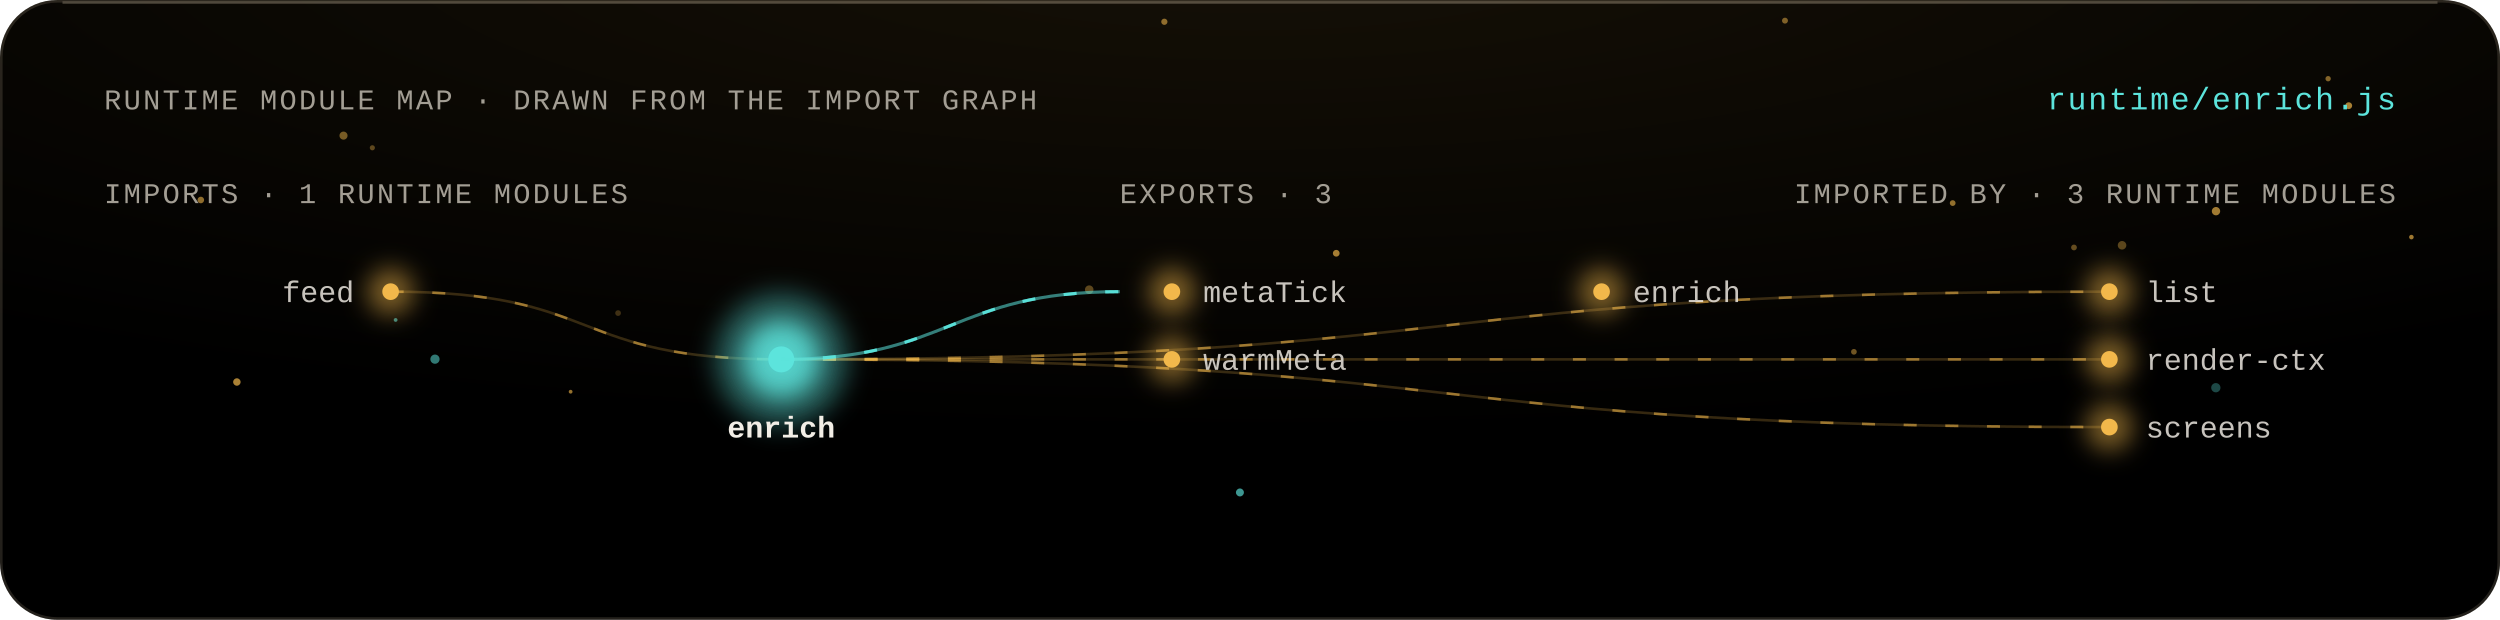
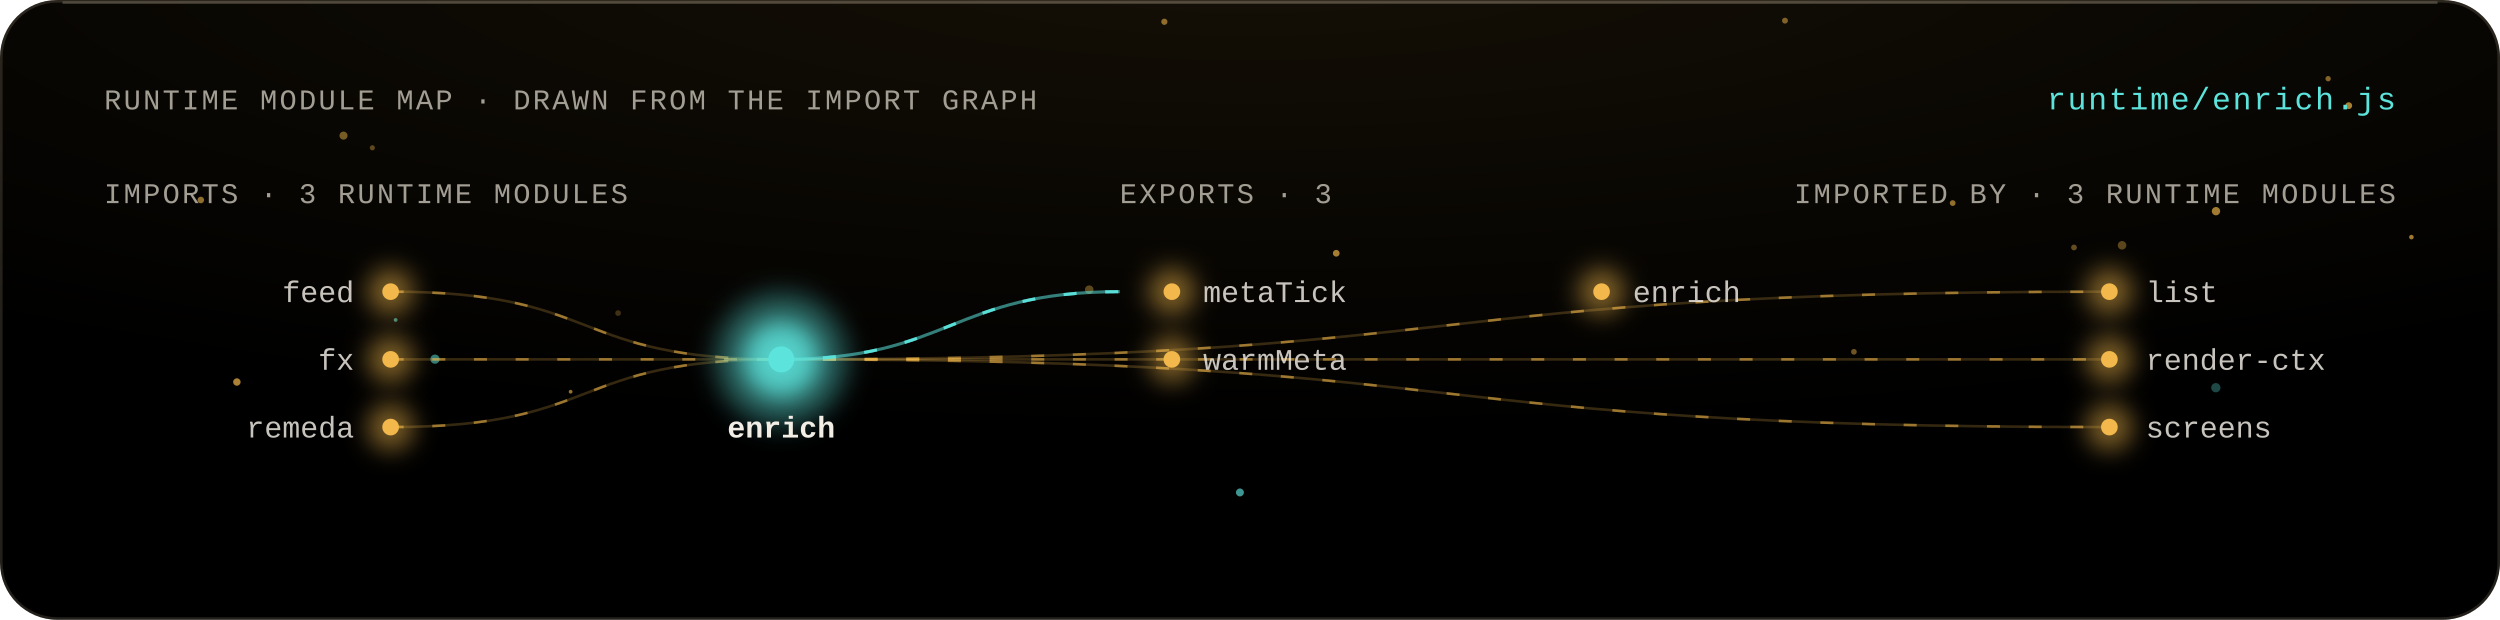
<svg xmlns="http://www.w3.org/2000/svg" viewBox="0 0 960 238" width="960" height="238" role="img" aria-labelledby="t">
  <style>
  text { font-family: 'Geist Mono', ui-monospace, 'Liberation Mono', Menlo, monospace; fill: #F2EEE6; }
  .m { fill: #A39E94; font-size: 11px; letter-spacing: .08em; }
  .l { font-size: 11.5px; }
  .h { font-size: 12px; fill: #5CE4DC; letter-spacing: .06em; }
  .flow { stroke-dasharray: 5 11; animation: flow 3s linear infinite; }
  @keyframes flow { to { stroke-dashoffset: -32; } }
  .breathe { animation: breathe 4.2s ease-in-out infinite; }
  @keyframes breathe { 50% { opacity: .38; } }
  .beat { animation: beat 2.6s ease-in-out infinite; transform-box: fill-box; transform-origin: center; }
  @keyframes beat { 50% { opacity: .55; transform: scale(1.35); } }
  .spin { transform-box: fill-box; transform-origin: center; animation: spin 48s linear infinite; }
  .spin-r { transform-box: fill-box; transform-origin: center; animation: spin 64s linear infinite reverse; }
  @keyframes spin { to { transform: rotate(360deg); } }
  @media (prefers-reduced-motion: reduce) { * { animation: none !important; } }
</style>
  <defs>
    <filter id="bloom" x="-80%" y="-80%" width="260%" height="260%">
      <feGaussianBlur stdDeviation="4.5" />
    </filter>
    <filter id="soft" x="-30%" y="-30%" width="160%" height="160%">
      <feGaussianBlur stdDeviation="1.4" />
    </filter>
    <radialGradient id="key" cx="50%" cy="-10%" r="80%">
      <stop offset="0" stop-color="#F2B84B" stop-opacity=".09" />
      <stop offset="1" stop-color="#F2B84B" stop-opacity="0" />
    </radialGradient>
    <linearGradient id="pair" x1="0" x2="1">
      <stop offset="0" stop-color="#F2B84B" />
      <stop offset="1" stop-color="#5CE4DC" />
    </linearGradient>
  </defs>
  <rect width="960" height="238" rx="22" fill="#000" />
  <rect width="960" height="238" rx="22" fill="url(#key)" />
  <rect x=".5" y=".5" width="959" height="237" rx="21.5" fill="none" stroke="rgba(255,232,196,.14)" />
  <path d="M 24 1 H 936" stroke="rgba(255,238,208,.22)" stroke-width="1" />
  <g>
    <circle cx="90.96" cy="146.69" r="1.43" fill="#F2B84B" opacity="0.7" class="breathe" style="animation-delay:-2.12s" />
    <circle cx="685.43" cy="7.93" r="1.14" fill="#F2B84B" opacity="0.5" class="breathe" style="animation-delay:-3.04s" />
    <circle cx="447.11" cy="8.36" r="1.2" fill="#F2B84B" opacity="0.56" class="breathe" style="animation-delay:-2.41s" />
    <circle cx="850.94" cy="81.09" r="1.6" fill="#F2B84B" opacity="0.66" class="breathe" style="animation-delay:-0.68s" />
    <circle cx="749.83" cy="77.98" r="1.11" fill="#F2B84B" opacity="0.59" class="breathe" style="animation-delay:-0.86s" />
    <circle cx="850.88" cy="148.88" r="1.78" fill="#5CE4DC" opacity="0.32" class="breathe" style="animation-delay:-1.26s" />
    <circle cx="894" cy="30.22" r="1.03" fill="#F2B84B" opacity="0.53" class="breathe" style="animation-delay:-2.44s" />
    <circle cx="142.98" cy="56.75" r="0.99" fill="#F2B84B" opacity="0.37" class="breathe" style="animation-delay:-2.68s" />
    <circle cx="219.12" cy="150.42" r="0.73" fill="#F2B84B" opacity="0.61" class="breathe" style="animation-delay:-4.19s" />
    <circle cx="151.92" cy="122.86" r="0.73" fill="#5CE4DC" opacity="0.57" class="breathe" style="animation-delay:-0.64s" />
    <circle cx="925.98" cy="91.05" r="0.88" fill="#F2B84B" opacity="0.65" class="breathe" style="animation-delay:-0.26s" />
    <circle cx="167.03" cy="137.92" r="1.77" fill="#5CE4DC" opacity="0.53" class="breathe" style="animation-delay:-0.06s" />
    <circle cx="476.13" cy="189.1" r="1.53" fill="#5CE4DC" opacity="0.66" class="breathe" style="animation-delay:-0.56s" />
    <circle cx="418.26" cy="111.23" r="1.64" fill="#F2B84B" opacity="0.37" class="breathe" style="animation-delay:-1.39s" />
    <circle cx="814.87" cy="94.19" r="1.64" fill="#F2B84B" opacity="0.36" class="breathe" style="animation-delay:-1.25s" />
    <circle cx="237.34" cy="120.22" r="1.1" fill="#F2B84B" opacity="0.25" class="breathe" style="animation-delay:-0.86s" />
    <circle cx="513.12" cy="97.25" r="1.3" fill="#F2B84B" opacity="0.67" class="breathe" style="animation-delay:-2.98s" />
    <circle cx="901.91" cy="40.58" r="1.32" fill="#F2B84B" opacity="0.68" class="breathe" style="animation-delay:-0.32s" />
    <circle cx="796.41" cy="95.03" r="1.11" fill="#F2B84B" opacity="0.4" class="breathe" style="animation-delay:-1.15s" />
    <circle cx="711.9" cy="135.1" r="1.1" fill="#F2B84B" opacity="0.46" class="breathe" style="animation-delay:-3.81s" />
    <circle cx="77.11" cy="76.8" r="1.27" fill="#F2B84B" opacity="0.58" class="breathe" style="animation-delay:-4s" />
    <circle cx="131.91" cy="52.08" r="1.55" fill="#F2B84B" opacity="0.47" class="breathe" style="animation-delay:-2.08s" />
  </g>
  <text x="40" y="42" class="m" text-anchor="start">RUNTIME MODULE MAP · DRAWN FROM THE IMPORT GRAPH</text>
  <text x="920" y="42" class="h" text-anchor="end">runtime/enrich.js</text>
-   <text x="40" y="78" class="m" text-anchor="start">IMPORTS · 1 RUNTIME MODULES</text>
+   <text x="40" y="78" class="m" text-anchor="start">IMPORTS · 3 RUNTIME MODULES</text>
  <text x="430" y="78" class="m" text-anchor="start">EXPORTS · 3</text>
  <text x="920" y="78" class="m" text-anchor="end">IMPORTED BY · 3 RUNTIME MODULES</text>
  <path d="M 150 112 C 232.5 112, 217.5 138, 300 138" fill="none" stroke="#F2B84B" stroke-opacity="0.22" stroke-width="1" />
  <path d="M 150 112 C 232.5 112, 217.5 138, 300 138" fill="none" stroke="#F2B84B" stroke-opacity="0.55" stroke-width="1" class="flow" />
  <g>
    <circle cx="150" cy="112" r="9" fill="#F2B84B" opacity="0.5" filter="url(#bloom)" class="breathe" style="animation-delay:-2.27s" />
    <circle cx="150" cy="112" r="3.2" fill="#F2B84B" />
  </g>
  <text x="136" y="116" class="l" text-anchor="end" fill="#F2EEE6" fill-opacity=".82">feed</text>
+   <path d="M 150 138 C 232.5 138, 217.5 138, 300 138" fill="none" stroke="#F2B84B" stroke-opacity="0.22" stroke-width="1" />
+   <path d="M 150 138 C 232.5 138, 217.5 138, 300 138" fill="none" stroke="#F2B84B" stroke-opacity="0.55" stroke-width="1" class="flow" />
+   <g>
+     <circle cx="150" cy="138" r="9" fill="#F2B84B" opacity="0.5" filter="url(#bloom)" class="breathe" style="animation-delay:-2.66s" />
+     <circle cx="150" cy="138" r="3.2" fill="#F2B84B" />
+   </g>
+   <text x="136" y="142" class="l" text-anchor="end" fill="#F2EEE6" fill-opacity=".82">fx</text>
+   <path d="M 150 164 C 232.5 164, 217.5 138, 300 138" fill="none" stroke="#F2B84B" stroke-opacity="0.22" stroke-width="1" />
+   <path d="M 150 164 C 232.5 164, 217.5 138, 300 138" fill="none" stroke="#F2B84B" stroke-opacity="0.55" stroke-width="1" class="flow" />
+   <g>
+     <circle cx="150" cy="164" r="9" fill="#F2B84B" opacity="0.5" filter="url(#bloom)" class="breathe" style="animation-delay:-0.38s" />
+     <circle cx="150" cy="164" r="3.2" fill="#F2B84B" />
+   </g>
+   <text x="136" y="168" class="l" text-anchor="end" fill="#F2EEE6" fill-opacity=".82">remeda</text>
  <path d="M 300 138 C 580.5 138, 529.5 112, 810 112" fill="none" stroke="#F2B84B" stroke-opacity="0.22" stroke-width="1" />
  <path d="M 300 138 C 580.5 138, 529.5 112, 810 112" fill="none" stroke="#F2B84B" stroke-opacity="0.55" stroke-width="1" class="flow" />
  <g>
-     <circle cx="810" cy="112" r="9" fill="#F2B84B" opacity="0.5" filter="url(#bloom)" class="breathe" style="animation-delay:-2.66s" />
+     <circle cx="810" cy="112" r="9" fill="#F2B84B" opacity="0.5" filter="url(#bloom)" class="breathe" style="animation-delay:-2.47s" />
    <circle cx="810" cy="112" r="3.2" fill="#F2B84B" />
  </g>
  <text x="824" y="116" class="l" text-anchor="start" fill="#F2EEE6" fill-opacity=".82">list</text>
  <path d="M 300 138 C 580.5 138, 529.5 138, 810 138" fill="none" stroke="#F2B84B" stroke-opacity="0.22" stroke-width="1" />
  <path d="M 300 138 C 580.5 138, 529.5 138, 810 138" fill="none" stroke="#F2B84B" stroke-opacity="0.55" stroke-width="1" class="flow" />
  <g>
-     <circle cx="810" cy="138" r="9" fill="#F2B84B" opacity="0.5" filter="url(#bloom)" class="breathe" style="animation-delay:-0.38s" />
+     <circle cx="810" cy="138" r="9" fill="#F2B84B" opacity="0.5" filter="url(#bloom)" class="breathe" style="animation-delay:-3.6s" />
    <circle cx="810" cy="138" r="3.2" fill="#F2B84B" />
  </g>
  <text x="824" y="142" class="l" text-anchor="start" fill="#F2EEE6" fill-opacity=".82">render-ctx</text>
  <path d="M 300 138 C 580.5 138, 529.5 164, 810 164" fill="none" stroke="#F2B84B" stroke-opacity="0.22" stroke-width="1" />
  <path d="M 300 138 C 580.5 138, 529.5 164, 810 164" fill="none" stroke="#F2B84B" stroke-opacity="0.55" stroke-width="1" class="flow" />
  <g>
-     <circle cx="810" cy="164" r="9" fill="#F2B84B" opacity="0.5" filter="url(#bloom)" class="breathe" style="animation-delay:-2.47s" />
+     <circle cx="810" cy="164" r="9" fill="#F2B84B" opacity="0.5" filter="url(#bloom)" class="breathe" style="animation-delay:-2.02s" />
    <circle cx="810" cy="164" r="3.2" fill="#F2B84B" />
  </g>
  <text x="824" y="168" class="l" text-anchor="start" fill="#F2EEE6" fill-opacity=".82">screens</text>
  <circle cx="300" cy="138" r="26" fill="#5CE4DC" opacity=".35" filter="url(#bloom)" class="beat" />
  <g>
    <circle cx="300" cy="138" r="15" fill="#5CE4DC" opacity="0.85" filter="url(#bloom)" class="beat" style="animation-delay:-0s" />
    <circle cx="300" cy="138" r="5" fill="#5CE4DC" />
  </g>
  <text x="300" y="168" class="l" text-anchor="middle" fill="#5CE4DC" font-weight="700" font-size="13">enrich</text>
  <path d="M 300 138 C 365 138, 365 112, 430 112" fill="none" stroke="#5CE4DC" stroke-opacity="0.55" stroke-width="1.2" />
  <path d="M 300 138 C 365 138, 365 112, 430 112" fill="none" stroke="#5CE4DC" stroke-opacity="0.95" stroke-width="1.2" class="flow" />
  <g>
-     <circle cx="450" cy="112" r="9" fill="#F2B84B" opacity="0.5" filter="url(#bloom)" class="breathe" style="animation-delay:-3.6s" />
+     <circle cx="450" cy="112" r="9" fill="#F2B84B" opacity="0.5" filter="url(#bloom)" class="breathe" style="animation-delay:-2.61s" />
    <circle cx="450" cy="112" r="3.2" fill="#F2B84B" />
  </g>
  <text x="462" y="116" class="l" text-anchor="start" fill="#F2EEE6" fill-opacity=".82">metaTick</text>
  <g>
-     <circle cx="615" cy="112" r="9" fill="#F2B84B" opacity="0.5" filter="url(#bloom)" class="breathe" style="animation-delay:-2.02s" />
+     <circle cx="615" cy="112" r="9" fill="#F2B84B" opacity="0.5" filter="url(#bloom)" class="breathe" style="animation-delay:-1.6s" />
    <circle cx="615" cy="112" r="3.2" fill="#F2B84B" />
  </g>
  <text x="627" y="116" class="l" text-anchor="start" fill="#F2EEE6" fill-opacity=".82">enrich</text>
  <g>
-     <circle cx="450" cy="138" r="9" fill="#F2B84B" opacity="0.5" filter="url(#bloom)" class="breathe" style="animation-delay:-2.61s" />
+     <circle cx="450" cy="138" r="9" fill="#F2B84B" opacity="0.5" filter="url(#bloom)" class="breathe" style="animation-delay:-2.86s" />
    <circle cx="450" cy="138" r="3.2" fill="#F2B84B" />
  </g>
  <text x="462" y="142" class="l" text-anchor="start" fill="#F2EEE6" fill-opacity=".82">warmMeta</text>
</svg>
